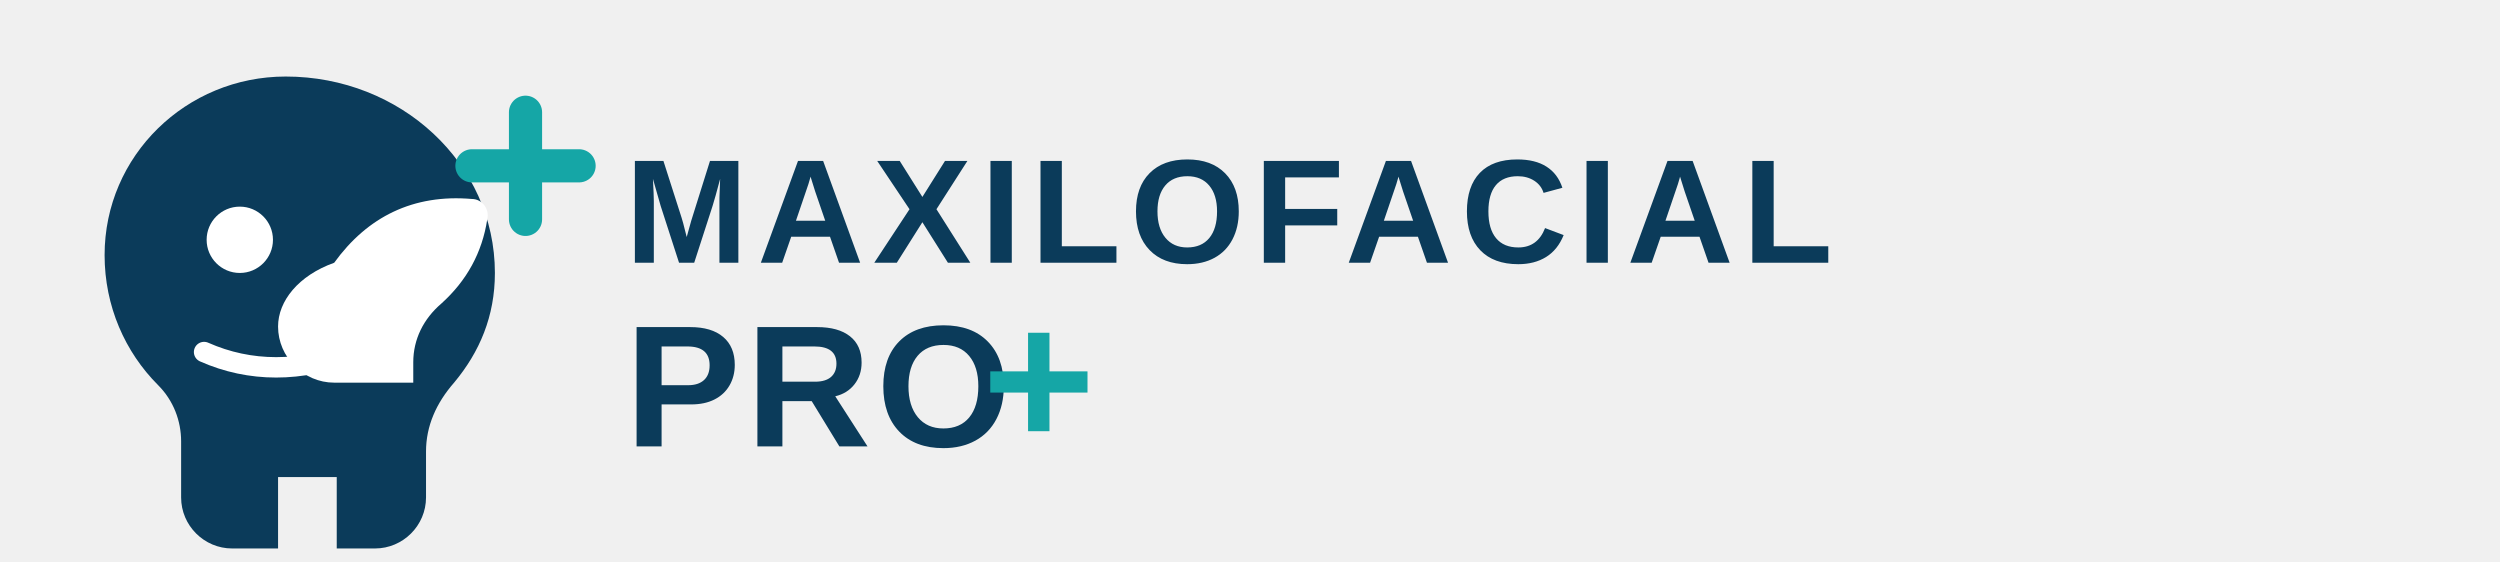
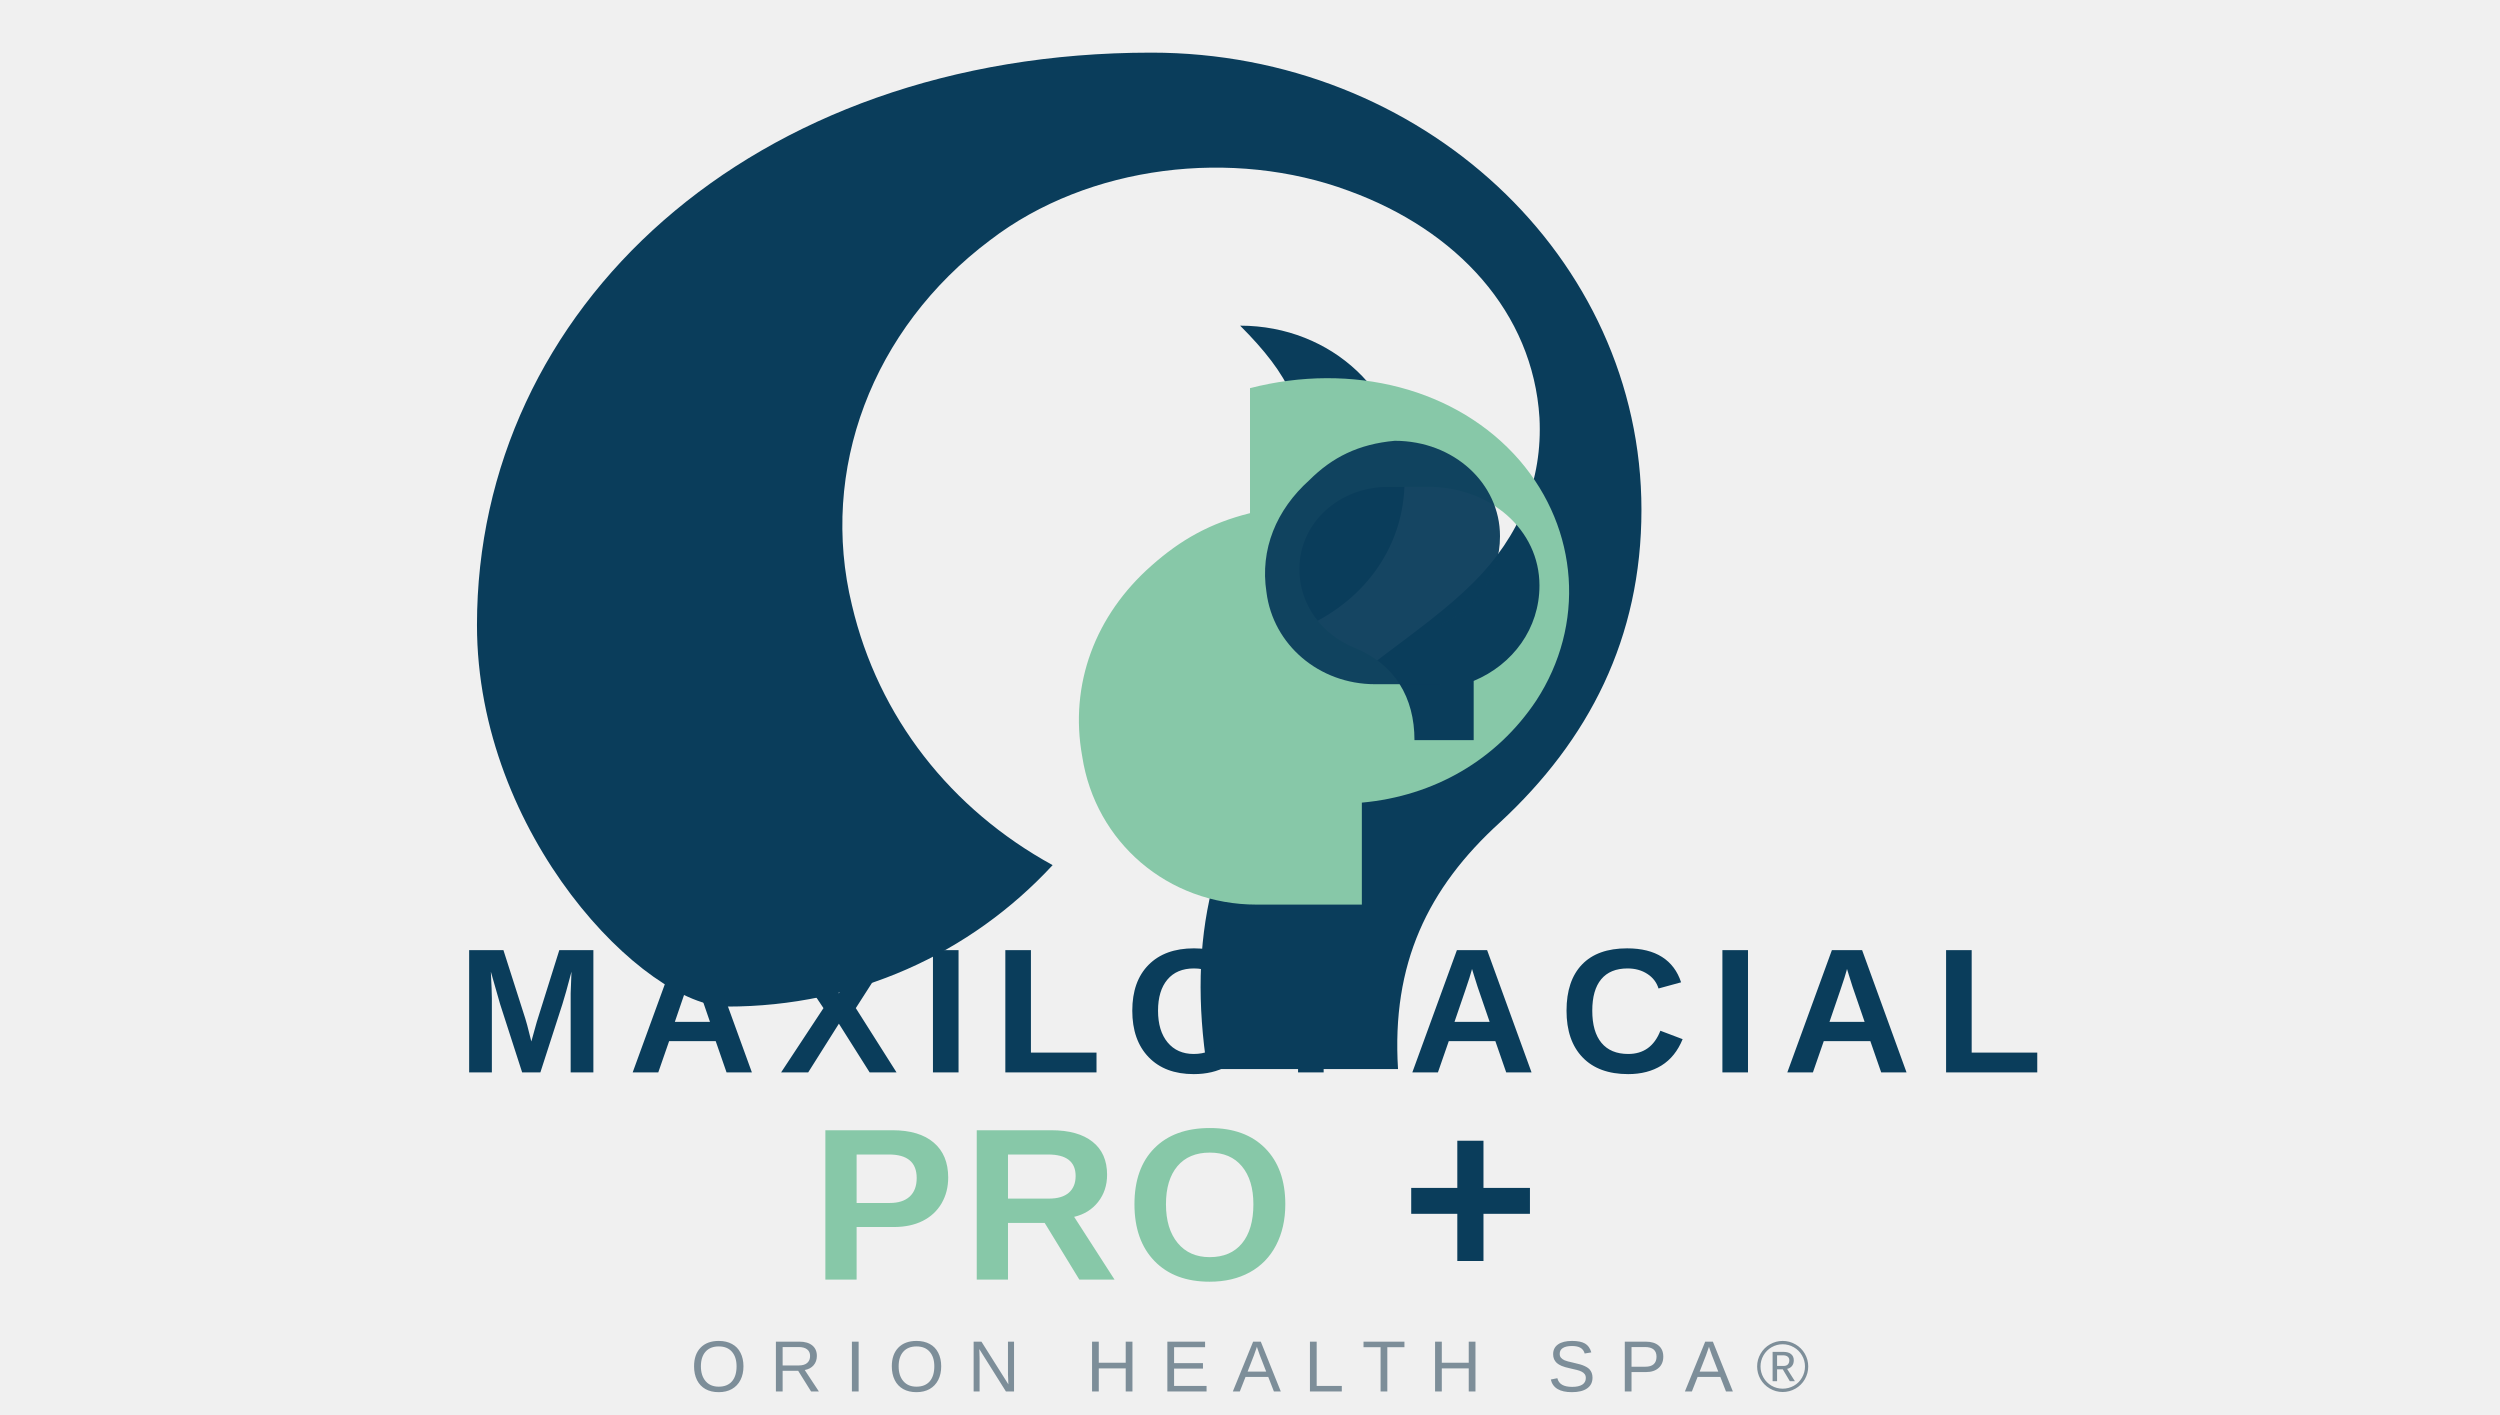
- <svg xmlns="http://www.w3.org/2000/svg" viewBox="0 0 980 220" role="img" aria-labelledby="title desc">
+ <svg xmlns="http://www.w3.org/2000/svg" viewBox="0 0 760 430" role="img" aria-labelledby="title desc" preserveAspectRatio="xMidYMid meet" data-brand="double profile">
  <g fill="none" fill-rule="evenodd">
-     <g transform="translate(18 12)">
-       <path d="M94 18c45 0 82 34 82 77 0 17-6 31-16 43-7 8-11 17-11 27v18c0 11-9 20-20 20h-15v-28H91v28H73c-11 0-20-9-20-20v-22c0-8-3-16-9-22-13-13-21-31-21-51 0-39 32-70 71-70Z" fill="#0B3B5A" />
-       <path d="M113 91c13-18 31-27 54-25 4 0 7 4 6 8-2 13-8 24-18 33-7 6-11 14-11 23v8h-31c-12 0-22-10-22-22 0-10 8-20 22-25Z" fill="#FFFFFF" />
-       <circle cx="76" cy="82" r="13" fill="#FFFFFF" />
-       <path d="M62 126c18 8 38 8 58 0" stroke="#FFFFFF" stroke-width="8" stroke-linecap="round" />
-       <path d="M188 32v42M167 53h42" stroke="#15A6A6" stroke-width="13" stroke-linecap="round" />
+     <g transform="translate(145 16)">
+       <path fill="#0A3D5B" fill-rule="evenodd" d="M205 0c82 0 149 62 149 139 0 39-16 70-43 95-22 20-33 43-31 75h-58c-6-39 1-73 26-101 16-19 39-31 55-47 14-14 21-31 20-50-2-32-25-57-58-69-35-13-79-8-109 15-36 27-52 70-42 111 8 34 30 62 61 79-25 27-60 43-99 43C51 290 0 238 0 174 0 78 83 0 205 0Zm27 83c28 0 50 21 50 47 0 20-12 36-29 44-18 9-29 25-28 47h-36c-3-28 8-52 31-68 14-10 24-19 28-30 5-13-1-25-16-40Z" />
+       <path fill="#87C8A8" d="M235 102c31-8 63 0 82 22 18 21 20 50 5 73-12 18-31 29-53 31v31h-32c-27 0-49-19-53-45-4-22 4-43 21-58 9-8 18-13 30-16Zm42 30c-15 0-27 11-27 25 0 11 7 20 17 24 12 5 18 15 18 28h18v-18c12-5 20-16 20-29 0-17-15-30-34-30h-12Z" />
+       <path fill="#0A3D5B" d="M279 118c18 0 32 13 32 29 0 12-7 22-18 27v18h-20c-17 0-31-12-33-28-2-13 3-25 13-34 7-7 15-11 26-12Z" opacity=".95" />
    </g>
-     <text x="245" y="103" fill="#0B3B5A" font-family="Arial, Helvetica, sans-serif" font-size="58" font-weight="800" letter-spacing="3.5">MAXILOFACIAL</text>
-     <text x="245" y="175" fill="#0B3B5A" font-family="Arial, Helvetica, sans-serif" font-size="68" font-weight="900" letter-spacing="2">PRO</text>
-     <text x="385" y="175" fill="#15A6A6" font-family="Arial, Helvetica, sans-serif" font-size="76" font-weight="900">+</text>
+     <text x="380" y="326" text-anchor="middle" fill="#0A3D5B" font-family="Montserrat, Arial, Helvetica, sans-serif" font-size="54" font-weight="800" letter-spacing="7">MAXILOFACIAL</text>
+     <text x="320" y="389" text-anchor="middle" fill="#87C8A8" font-family="Montserrat, Arial, Helvetica, sans-serif" font-size="66" font-weight="800" letter-spacing="2">PRO</text>
+     <text x="447" y="389" text-anchor="middle" fill="#0A3D5B" font-family="Montserrat, Arial, Helvetica, sans-serif" font-size="72" font-weight="800">+</text>
+     <text x="380" y="423" text-anchor="middle" fill="#7D8E99" font-family="Montserrat, Arial, Helvetica, sans-serif" font-size="22" font-weight="500" letter-spacing="7">ORION HEALTH SPA®</text>
  </g>
</svg>
